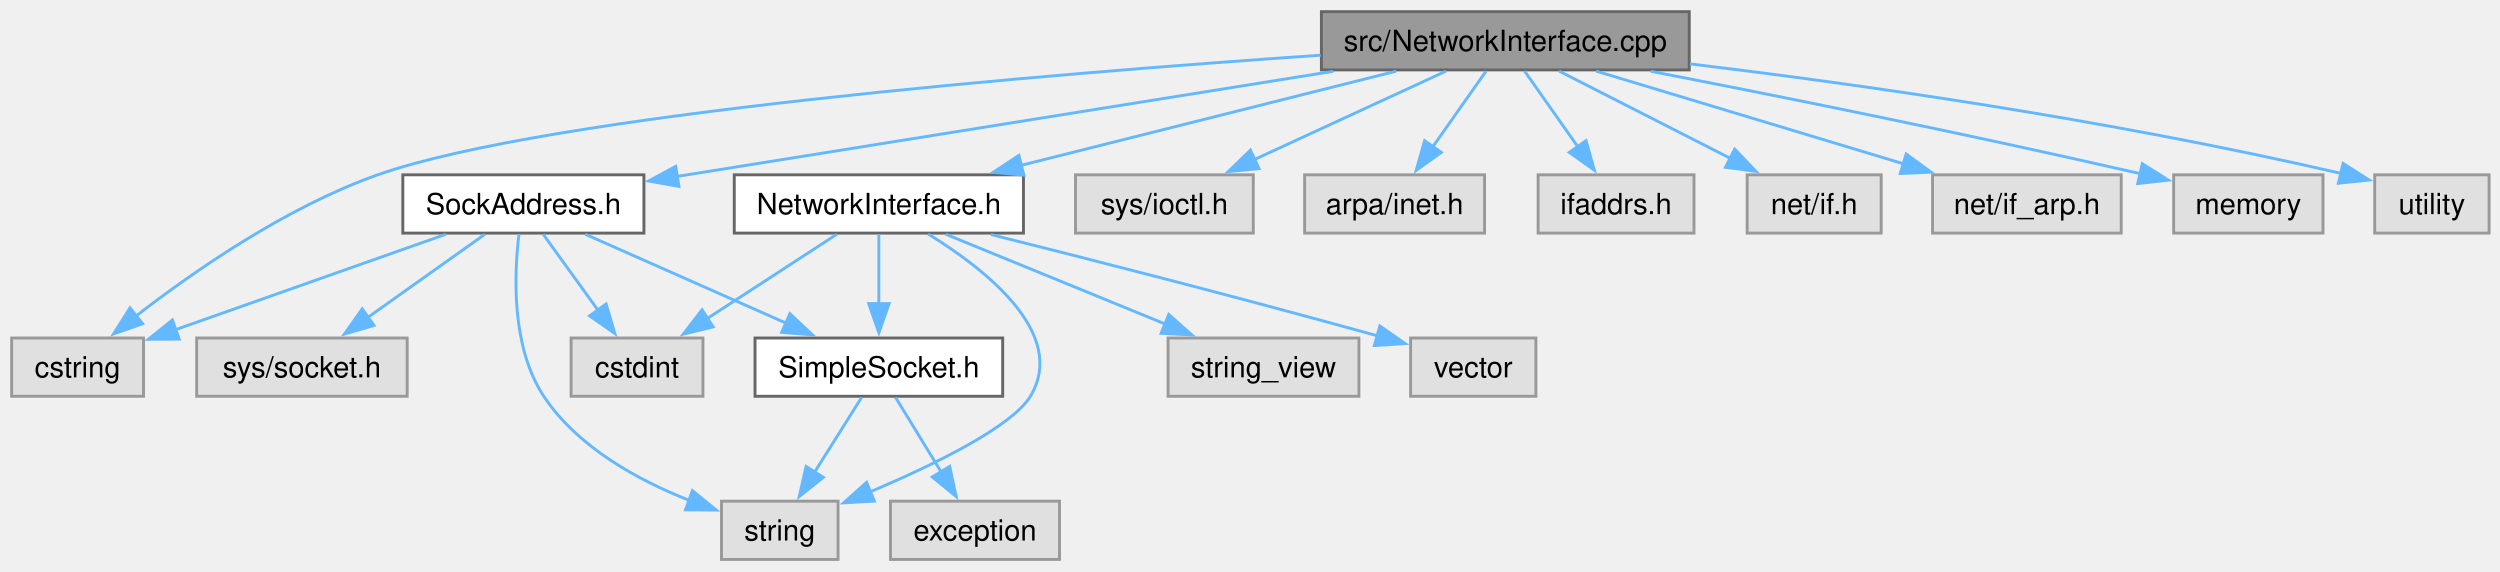
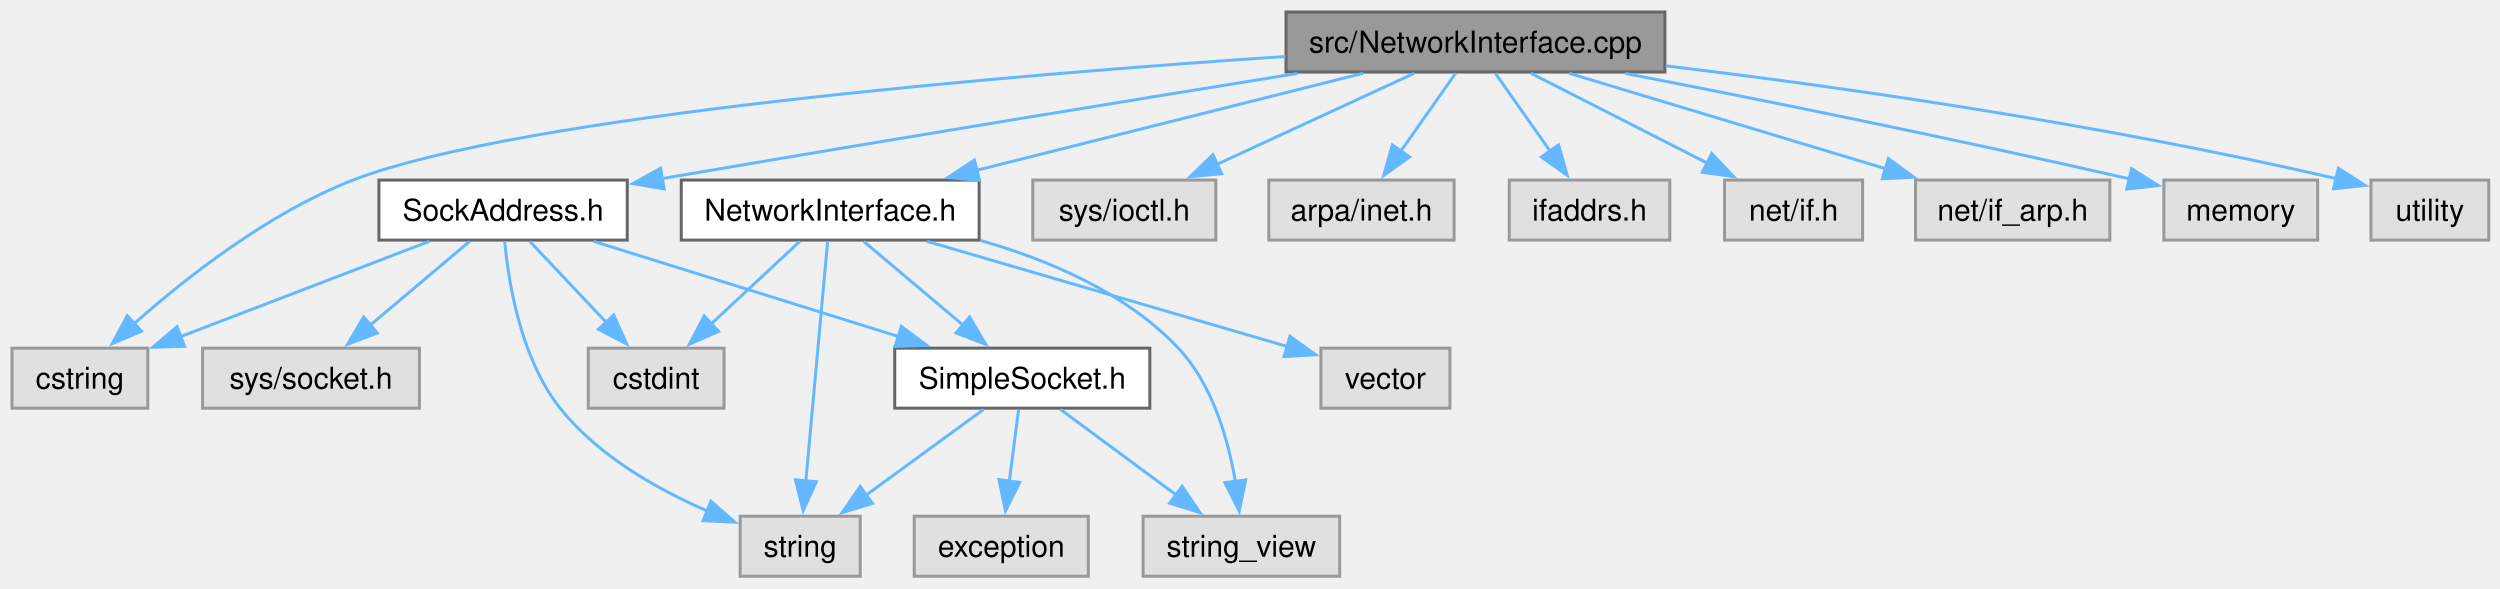
- <svg xmlns="http://www.w3.org/2000/svg" xmlns:xlink="http://www.w3.org/1999/xlink" width="858pt" height="196pt" viewBox="0.00 0.00 858.00 196.00">
+ <svg xmlns="http://www.w3.org/2000/svg" xmlns:xlink="http://www.w3.org/1999/xlink" width="833pt" height="196pt" viewBox="0.00 0.00 833.00 196.00">
  <g id="graph0" class="graph" transform="scale(1 1) rotate(0) translate(4 192)">
    <g id="Node000001" class="node">
      <g id="a_Node000001">
        <a xlink:title=" ">
-           <polygon fill="#999999" stroke="#666666" points="575.75,-188 449.5,-188 449.5,-168 575.75,-168 575.75,-188" />
-           <text xml:space="preserve" text-anchor="middle" x="512.62" y="-174.5" font-family="Helvetica,sans-Serif" font-size="10.00">src/NetworkInterface.cpp</text>
+           <polygon fill="#999999" stroke="#666666" points="550.75,-188 424.5,-188 424.5,-168 550.75,-168 550.75,-188" />
+           <text xml:space="preserve" text-anchor="middle" x="487.62" y="-174.5" font-family="Helvetica,sans-Serif" font-size="10.00">src/NetworkInterface.cpp</text>
        </a>
      </g>
    </g>
    <g id="Node000002" class="node">
      <g id="a_Node000002">
        <a xlink:href="NetworkInterface_8h.html" target="_top" xlink:title=" ">
-           <polygon fill="white" stroke="#666666" points="347.25,-132 248,-132 248,-112 347.25,-112 347.25,-132" />
-           <text xml:space="preserve" text-anchor="middle" x="297.62" y="-118.5" font-family="Helvetica,sans-Serif" font-size="10.00">NetworkInterface.h</text>
+           <polygon fill="white" stroke="#666666" points="322.25,-132 223,-132 223,-112 322.25,-112 322.25,-132" />
+           <text xml:space="preserve" text-anchor="middle" x="272.62" y="-118.5" font-family="Helvetica,sans-Serif" font-size="10.00">NetworkInterface.h</text>
        </a>
      </g>
    </g>
    <g id="edge1_Node000001_Node000002" class="edge">
      <g id="a_edge1_Node000001_Node000002">
        <a xlink:title=" ">
-           <path fill="none" stroke="#63b8ff" d="M475.17,-167.59C439.48,-158.63 385.53,-145.08 346.47,-135.27" />
-           <polygon fill="#63b8ff" stroke="#63b8ff" points="347.39,-131.89 336.84,-132.85 345.68,-138.68 347.39,-131.89" />
+           <path fill="none" stroke="#63b8ff" d="M450.17,-167.59C414.48,-158.63 360.53,-145.08 321.47,-135.27" />
+           <polygon fill="#63b8ff" stroke="#63b8ff" points="322.39,-131.89 311.84,-132.85 320.68,-138.68 322.39,-131.89" />
        </a>
      </g>
    </g>
    <g id="Node000009" class="node">
      <g id="a_Node000009">
        <a xlink:href="SockAddress_8h.html" target="_top" xlink:title=" ">
-           <polygon fill="white" stroke="#666666" points="217,-132 134.25,-132 134.25,-112 217,-112 217,-132" />
-           <text xml:space="preserve" text-anchor="middle" x="175.62" y="-118.5" font-family="Helvetica,sans-Serif" font-size="10.00">SockAddress.h</text>
-         </a>
-       </g>
-     </g>
-     <g id="edge9_Node000001_Node000009" class="edge">
-       <g id="a_edge9_Node000001_Node000009">
-         <a xlink:title=" ">
-           <path fill="none" stroke="#63b8ff" d="M453.54,-167.53C389.87,-157.33 289.49,-141.25 228.39,-131.46" />
-           <polygon fill="#63b8ff" stroke="#63b8ff" points="229.01,-128.01 218.58,-129.88 227.9,-134.92 229.01,-128.01" />
+           <polygon fill="white" stroke="#666666" points="205,-132 122.25,-132 122.25,-112 205,-112 205,-132" />
+           <text xml:space="preserve" text-anchor="middle" x="163.62" y="-118.5" font-family="Helvetica,sans-Serif" font-size="10.00">SockAddress.h</text>
+         </a>
+       </g>
+     </g>
+     <g id="edge10_Node000001_Node000009" class="edge">
+       <g id="a_edge10_Node000001_Node000009">
+         <a xlink:title=" ">
+           <path fill="none" stroke="#63b8ff" d="M428.25,-167.52C375.22,-158.99 295.1,-145.95 216.44,-132.47" />
+           <polygon fill="#63b8ff" stroke="#63b8ff" points="217.3,-129.06 206.85,-130.82 216.11,-135.96 217.3,-129.06" />
        </a>
      </g>
    </g>
    <g id="Node000010" class="node">
      <g id="a_Node000010">
        <a xlink:title=" ">
          <polygon fill="#e0e0e0" stroke="#999999" points="45.25,-76 0,-76 0,-56 45.25,-56 45.25,-76" />
          <text xml:space="preserve" text-anchor="middle" x="22.62" y="-62.5" font-family="Helvetica,sans-Serif" font-size="10.00">cstring</text>
        </a>
      </g>
    </g>
-     <g id="edge20_Node000001_Node000010" class="edge">
-       <g id="a_edge20_Node000001_Node000010">
-         <a xlink:title=" ">
-           <path fill="none" stroke="#63b8ff" d="M449.25,-173.06C355.25,-166.63 183.75,-152.52 125.62,-132 94.24,-120.92 62.51,-98.89 42.72,-83.57" />
-           <polygon fill="#63b8ff" stroke="#63b8ff" points="44.97,-80.88 34.96,-77.4 40.62,-86.36 44.97,-80.88" />
+     <g id="edge21_Node000001_Node000010" class="edge">
+       <g id="a_edge21_Node000001_Node000010">
+         <a xlink:title=" ">
+           <path fill="none" stroke="#63b8ff" d="M424.34,-173.19C332.92,-167.04 168.81,-153.4 113.62,-132 85.52,-121.1 58.04,-99.52 40.76,-84.21" />
+           <polygon fill="#63b8ff" stroke="#63b8ff" points="43.13,-81.64 33.39,-77.49 38.41,-86.81 43.13,-81.64" />
        </a>
      </g>
    </g>
    <g id="Node000012" class="node">
      <g id="a_Node000012">
        <a xlink:title=" ">
-           <polygon fill="#e0e0e0" stroke="#999999" points="426.12,-132 365.12,-132 365.12,-112 426.12,-112 426.12,-132" />
-           <text xml:space="preserve" text-anchor="middle" x="395.62" y="-118.5" font-family="Helvetica,sans-Serif" font-size="10.00">sys/ioctl.h</text>
-         </a>
-       </g>
-     </g>
-     <g id="edge15_Node000001_Node000012" class="edge">
-       <g id="a_edge15_Node000001_Node000012">
-         <a xlink:title=" ">
-           <path fill="none" stroke="#63b8ff" d="M492.25,-167.59C474.07,-159.21 447.2,-146.8 426.41,-137.21" />
-           <polygon fill="#63b8ff" stroke="#63b8ff" points="428.08,-134.13 417.54,-133.11 425.15,-140.48 428.08,-134.13" />
+           <polygon fill="#e0e0e0" stroke="#999999" points="401.12,-132 340.12,-132 340.12,-112 401.12,-112 401.12,-132" />
+           <text xml:space="preserve" text-anchor="middle" x="370.62" y="-118.5" font-family="Helvetica,sans-Serif" font-size="10.00">sys/ioctl.h</text>
+         </a>
+       </g>
+     </g>
+     <g id="edge16_Node000001_Node000012" class="edge">
+       <g id="a_edge16_Node000001_Node000012">
+         <a xlink:title=" ">
+           <path fill="none" stroke="#63b8ff" d="M467.25,-167.59C449.07,-159.21 422.2,-146.8 401.41,-137.21" />
+           <polygon fill="#63b8ff" stroke="#63b8ff" points="403.08,-134.13 392.54,-133.11 400.15,-140.48 403.08,-134.13" />
        </a>
      </g>
    </g>
    <g id="Node000013" class="node">
      <g id="a_Node000013">
        <a xlink:title=" ">
-           <polygon fill="#e0e0e0" stroke="#999999" points="505.5,-132 443.75,-132 443.75,-112 505.5,-112 505.5,-132" />
-           <text xml:space="preserve" text-anchor="middle" x="474.62" y="-118.5" font-family="Helvetica,sans-Serif" font-size="10.00">arpa/inet.h</text>
-         </a>
-       </g>
-     </g>
-     <g id="edge16_Node000001_Node000013" class="edge">
-       <g id="a_edge16_Node000001_Node000013">
-         <a xlink:title=" ">
-           <path fill="none" stroke="#63b8ff" d="M506.01,-167.59C500.94,-160.39 493.79,-150.23 487.6,-141.43" />
-           <polygon fill="#63b8ff" stroke="#63b8ff" points="490.66,-139.7 482.04,-133.54 484.93,-143.73 490.66,-139.7" />
+           <polygon fill="#e0e0e0" stroke="#999999" points="480.5,-132 418.75,-132 418.75,-112 480.5,-112 480.5,-132" />
+           <text xml:space="preserve" text-anchor="middle" x="449.62" y="-118.5" font-family="Helvetica,sans-Serif" font-size="10.00">arpa/inet.h</text>
+         </a>
+       </g>
+     </g>
+     <g id="edge17_Node000001_Node000013" class="edge">
+       <g id="a_edge17_Node000001_Node000013">
+         <a xlink:title=" ">
+           <path fill="none" stroke="#63b8ff" d="M481.01,-167.59C475.94,-160.39 468.79,-150.23 462.6,-141.43" />
+           <polygon fill="#63b8ff" stroke="#63b8ff" points="465.66,-139.7 457.04,-133.54 459.93,-143.73 465.66,-139.7" />
        </a>
      </g>
    </g>
    <g id="Node000014" class="node">
      <g id="a_Node000014">
        <a xlink:title=" ">
-           <polygon fill="#e0e0e0" stroke="#999999" points="577.38,-132 523.88,-132 523.88,-112 577.38,-112 577.38,-132" />
-           <text xml:space="preserve" text-anchor="middle" x="550.62" y="-118.5" font-family="Helvetica,sans-Serif" font-size="10.00">ifaddrs.h</text>
-         </a>
-       </g>
-     </g>
-     <g id="edge17_Node000001_Node000014" class="edge">
-       <g id="a_edge17_Node000001_Node000014">
-         <a xlink:title=" ">
-           <path fill="none" stroke="#63b8ff" d="M519.24,-167.59C524.31,-160.39 531.46,-150.23 537.65,-141.43" />
-           <polygon fill="#63b8ff" stroke="#63b8ff" points="540.32,-143.73 543.21,-133.54 534.59,-139.7 540.32,-143.73" />
+           <polygon fill="#e0e0e0" stroke="#999999" points="552.38,-132 498.88,-132 498.88,-112 552.38,-112 552.38,-132" />
+           <text xml:space="preserve" text-anchor="middle" x="525.62" y="-118.5" font-family="Helvetica,sans-Serif" font-size="10.00">ifaddrs.h</text>
+         </a>
+       </g>
+     </g>
+     <g id="edge18_Node000001_Node000014" class="edge">
+       <g id="a_edge18_Node000001_Node000014">
+         <a xlink:title=" ">
+           <path fill="none" stroke="#63b8ff" d="M494.24,-167.59C499.31,-160.39 506.46,-150.23 512.65,-141.43" />
+           <polygon fill="#63b8ff" stroke="#63b8ff" points="515.32,-143.73 518.21,-133.54 509.59,-139.7 515.32,-143.73" />
        </a>
      </g>
    </g>
    <g id="Node000015" class="node">
      <g id="a_Node000015">
        <a xlink:title=" ">
-           <polygon fill="#e0e0e0" stroke="#999999" points="641.62,-132 595.62,-132 595.62,-112 641.62,-112 641.62,-132" />
-           <text xml:space="preserve" text-anchor="middle" x="618.62" y="-118.5" font-family="Helvetica,sans-Serif" font-size="10.00">net/if.h</text>
-         </a>
-       </g>
-     </g>
-     <g id="edge18_Node000001_Node000015" class="edge">
-       <g id="a_edge18_Node000001_Node000015">
-         <a xlink:title=" ">
-           <path fill="none" stroke="#63b8ff" d="M531.09,-167.59C547.33,-159.32 571.23,-147.14 589.96,-137.6" />
-           <polygon fill="#63b8ff" stroke="#63b8ff" points="591.35,-140.82 598.67,-133.17 588.17,-134.59 591.35,-140.82" />
+           <polygon fill="#e0e0e0" stroke="#999999" points="616.62,-132 570.62,-132 570.62,-112 616.62,-112 616.62,-132" />
+           <text xml:space="preserve" text-anchor="middle" x="593.62" y="-118.5" font-family="Helvetica,sans-Serif" font-size="10.00">net/if.h</text>
+         </a>
+       </g>
+     </g>
+     <g id="edge19_Node000001_Node000015" class="edge">
+       <g id="a_edge19_Node000001_Node000015">
+         <a xlink:title=" ">
+           <path fill="none" stroke="#63b8ff" d="M506.09,-167.59C522.33,-159.32 546.23,-147.14 564.96,-137.6" />
+           <polygon fill="#63b8ff" stroke="#63b8ff" points="566.35,-140.82 573.67,-133.17 563.17,-134.59 566.35,-140.82" />
        </a>
      </g>
    </g>
    <g id="Node000016" class="node">
      <g id="a_Node000016">
        <a xlink:title=" ">
-           <polygon fill="#e0e0e0" stroke="#999999" points="724,-132 659.25,-132 659.25,-112 724,-112 724,-132" />
-           <text xml:space="preserve" text-anchor="middle" x="691.62" y="-118.5" font-family="Helvetica,sans-Serif" font-size="10.00">net/if_arp.h</text>
-         </a>
-       </g>
-     </g>
-     <g id="edge19_Node000001_Node000016" class="edge">
-       <g id="a_edge19_Node000001_Node000016">
-         <a xlink:title=" ">
-           <path fill="none" stroke="#63b8ff" d="M543.8,-167.59C573.01,-158.78 616.9,-145.54 649.28,-135.78" />
-           <polygon fill="#63b8ff" stroke="#63b8ff" points="650.19,-139.16 658.75,-132.92 648.17,-132.45 650.19,-139.16" />
+           <polygon fill="#e0e0e0" stroke="#999999" points="699,-132 634.25,-132 634.25,-112 699,-112 699,-132" />
+           <text xml:space="preserve" text-anchor="middle" x="666.62" y="-118.5" font-family="Helvetica,sans-Serif" font-size="10.00">net/if_arp.h</text>
+         </a>
+       </g>
+     </g>
+     <g id="edge20_Node000001_Node000016" class="edge">
+       <g id="a_edge20_Node000001_Node000016">
+         <a xlink:title=" ">
+           <path fill="none" stroke="#63b8ff" d="M518.8,-167.59C548.01,-158.78 591.9,-145.54 624.28,-135.78" />
+           <polygon fill="#63b8ff" stroke="#63b8ff" points="625.19,-139.16 633.75,-132.92 623.17,-132.45 625.19,-139.16" />
        </a>
      </g>
    </g>
    <g id="Node000017" class="node">
      <g id="a_Node000017">
        <a xlink:title=" ">
-           <polygon fill="#e0e0e0" stroke="#999999" points="793.25,-132 742,-132 742,-112 793.25,-112 793.25,-132" />
-           <text xml:space="preserve" text-anchor="middle" x="767.62" y="-118.5" font-family="Helvetica,sans-Serif" font-size="10.00">memory</text>
-         </a>
-       </g>
-     </g>
-     <g id="edge21_Node000001_Node000017" class="edge">
-       <g id="a_edge21_Node000001_Node000017">
-         <a xlink:title=" ">
-           <path fill="none" stroke="#63b8ff" d="M562.58,-167.52C604.83,-159.34 667.22,-146.87 730.65,-132.37" />
-           <polygon fill="#63b8ff" stroke="#63b8ff" points="731.23,-135.82 740.19,-130.17 729.66,-129 731.23,-135.82" />
+           <polygon fill="#e0e0e0" stroke="#999999" points="768.25,-132 717,-132 717,-112 768.25,-112 768.25,-132" />
+           <text xml:space="preserve" text-anchor="middle" x="742.62" y="-118.5" font-family="Helvetica,sans-Serif" font-size="10.00">memory</text>
+         </a>
+       </g>
+     </g>
+     <g id="edge22_Node000001_Node000017" class="edge">
+       <g id="a_edge22_Node000001_Node000017">
+         <a xlink:title=" ">
+           <path fill="none" stroke="#63b8ff" d="M537.58,-167.52C579.83,-159.34 642.22,-146.87 705.65,-132.37" />
+           <polygon fill="#63b8ff" stroke="#63b8ff" points="706.23,-135.82 715.19,-130.17 704.66,-129 706.23,-135.82" />
        </a>
      </g>
    </g>
    <g id="Node000018" class="node">
      <g id="a_Node000018">
        <a xlink:title=" ">
-           <polygon fill="#e0e0e0" stroke="#999999" points="850.25,-132 811,-132 811,-112 850.25,-112 850.25,-132" />
-           <text xml:space="preserve" text-anchor="middle" x="830.62" y="-118.5" font-family="Helvetica,sans-Serif" font-size="10.00">utility</text>
-         </a>
-       </g>
-     </g>
-     <g id="edge22_Node000001_Node000018" class="edge">
-       <g id="a_edge22_Node000001_Node000018">
-         <a xlink:title=" ">
-           <path fill="none" stroke="#63b8ff" d="M575.97,-170.08C632.55,-163.24 717.82,-151.33 799.56,-132.46" />
-           <polygon fill="#63b8ff" stroke="#63b8ff" points="800.14,-135.92 809.07,-130.22 798.53,-129.1 800.14,-135.92" />
+           <polygon fill="#e0e0e0" stroke="#999999" points="825.25,-132 786,-132 786,-112 825.25,-112 825.25,-132" />
+           <text xml:space="preserve" text-anchor="middle" x="805.62" y="-118.5" font-family="Helvetica,sans-Serif" font-size="10.00">utility</text>
+         </a>
+       </g>
+     </g>
+     <g id="edge23_Node000001_Node000018" class="edge">
+       <g id="a_edge23_Node000001_Node000018">
+         <a xlink:title=" ">
+           <path fill="none" stroke="#63b8ff" d="M550.97,-170.08C607.55,-163.24 692.82,-151.33 774.56,-132.46" />
+           <polygon fill="#63b8ff" stroke="#63b8ff" points="775.14,-135.92 784.07,-130.22 773.53,-129.1 775.14,-135.92" />
        </a>
      </g>
    </g>
    <g id="Node000003" class="node">
      <g id="a_Node000003">
        <a xlink:href="SimpleSocket_8h.html" target="_top" xlink:title=" ">
-           <polygon fill="white" stroke="#666666" points="340.12,-76 255.12,-76 255.12,-56 340.12,-56 340.12,-76" />
-           <text xml:space="preserve" text-anchor="middle" x="297.62" y="-62.5" font-family="Helvetica,sans-Serif" font-size="10.00">SimpleSocket.h</text>
+           <polygon fill="white" stroke="#666666" points="379.12,-76 294.12,-76 294.12,-56 379.12,-56 379.12,-76" />
+           <text xml:space="preserve" text-anchor="middle" x="336.62" y="-62.5" font-family="Helvetica,sans-Serif" font-size="10.00">SimpleSocket.h</text>
        </a>
      </g>
    </g>
    <g id="edge2_Node000002_Node000003" class="edge">
      <g id="a_edge2_Node000002_Node000003">
        <a xlink:title=" ">
-           <path fill="none" stroke="#63b8ff" d="M297.62,-111.59C297.62,-105.01 297.62,-95.96 297.62,-87.73" />
-           <polygon fill="#63b8ff" stroke="#63b8ff" points="301.13,-87.81 297.63,-77.81 294.13,-87.81 301.13,-87.81" />
+           <path fill="none" stroke="#63b8ff" d="M283.77,-111.59C292.95,-103.85 306.18,-92.69 317.11,-83.47" />
+           <polygon fill="#63b8ff" stroke="#63b8ff" points="319.06,-86.4 324.45,-77.27 314.55,-81.05 319.06,-86.4" />
        </a>
      </g>
    </g>
    <g id="Node000004" class="node">
      <g id="a_Node000004">
        <a xlink:title=" ">
-           <polygon fill="#e0e0e0" stroke="#999999" points="283.62,-20 243.62,-20 243.62,0 283.62,0 283.62,-20" />
-           <text xml:space="preserve" text-anchor="middle" x="263.62" y="-6.5" font-family="Helvetica,sans-Serif" font-size="10.00">string</text>
-         </a>
-       </g>
-     </g>
-     <g id="edge5_Node000002_Node000004" class="edge">
-       <g id="a_edge5_Node000002_Node000004">
-         <a xlink:title=" ">
-           <path fill="none" stroke="#63b8ff" d="M314.56,-111.68C334.27,-99.55 362.57,-77.39 349.62,-56 343.32,-45.58 316.71,-32.58 294.73,-23.23" />
-           <polygon fill="#63b8ff" stroke="#63b8ff" points="296.09,-20.01 285.52,-19.42 293.42,-26.47 296.09,-20.01" />
+           <polygon fill="#e0e0e0" stroke="#999999" points="282.62,-20 242.62,-20 242.62,0 282.62,0 282.62,-20" />
+           <text xml:space="preserve" text-anchor="middle" x="262.62" y="-6.5" font-family="Helvetica,sans-Serif" font-size="10.00">string</text>
+         </a>
+       </g>
+     </g>
+     <g id="edge6_Node000002_Node000004" class="edge">
+       <g id="a_edge6_Node000002_Node000004">
+         <a xlink:title=" ">
+           <path fill="none" stroke="#63b8ff" d="M271.77,-111.62C270.17,-94.01 266.68,-55.59 264.5,-31.65" />
+           <polygon fill="#63b8ff" stroke="#63b8ff" points="268,-31.5 263.61,-21.86 261.03,-32.14 268,-31.5" />
+         </a>
+       </g>
+     </g>
+     <g id="Node000005" class="node">
+       <g id="a_Node000005">
+         <a xlink:title=" ">
+           <polygon fill="#e0e0e0" stroke="#999999" points="442.38,-20 376.88,-20 376.88,0 442.38,0 442.38,-20" />
+           <text xml:space="preserve" text-anchor="middle" x="409.62" y="-6.5" font-family="Helvetica,sans-Serif" font-size="10.00">string_view</text>
+         </a>
+       </g>
+     </g>
+     <g id="edge7_Node000002_Node000005" class="edge">
+       <g id="a_edge7_Node000002_Node000005">
+         <a xlink:title=" ">
+           <path fill="none" stroke="#63b8ff" d="M322.74,-111.86C345.56,-105.36 371.28,-94.38 388.62,-76 400.08,-63.86 405.29,-45.42 407.66,-31.28" />
+           <polygon fill="#63b8ff" stroke="#63b8ff" points="411.08,-32.09 408.89,-21.72 404.14,-31.19 411.08,-32.09" />
+         </a>
+       </g>
+     </g>
+     <g id="Node000007" class="node">
+       <g id="a_Node000007">
+         <a xlink:title=" ">
+           <polygon fill="#e0e0e0" stroke="#999999" points="479.12,-76 436.12,-76 436.12,-56 479.12,-56 479.12,-76" />
+           <text xml:space="preserve" text-anchor="middle" x="457.62" y="-62.5" font-family="Helvetica,sans-Serif" font-size="10.00">vector</text>
+         </a>
+       </g>
+     </g>
+     <g id="edge8_Node000002_Node000007" class="edge">
+       <g id="a_edge8_Node000002_Node000007">
+         <a xlink:title=" ">
+           <path fill="none" stroke="#63b8ff" d="M304.85,-111.59C338.61,-101.74 391.35,-86.35 425.19,-76.47" />
+           <polygon fill="#63b8ff" stroke="#63b8ff" points="425.82,-79.93 434.43,-73.77 423.85,-73.21 425.82,-79.93" />
+         </a>
+       </g>
+     </g>
+     <g id="Node000008" class="node">
+       <g id="a_Node000008">
+         <a xlink:title=" ">
+           <polygon fill="#e0e0e0" stroke="#999999" points="237.25,-76 192,-76 192,-56 237.25,-56 237.25,-76" />
+           <text xml:space="preserve" text-anchor="middle" x="214.62" y="-62.5" font-family="Helvetica,sans-Serif" font-size="10.00">cstdint</text>
+         </a>
+       </g>
+     </g>
+     <g id="edge9_Node000002_Node000008" class="edge">
+       <g id="a_edge9_Node000002_Node000008">
+         <a xlink:title=" ">
+           <path fill="none" stroke="#63b8ff" d="M262.52,-111.59C254.37,-104.01 242.69,-93.13 232.91,-84.02" />
+           <polygon fill="#63b8ff" stroke="#63b8ff" points="235.42,-81.58 225.72,-77.33 230.65,-86.71 235.42,-81.58" />
+         </a>
+       </g>
+     </g>
+     <g id="edge3_Node000003_Node000004" class="edge">
+       <g id="a_edge3_Node000003_Node000004">
+         <a xlink:title=" ">
+           <path fill="none" stroke="#63b8ff" d="M323.74,-55.59C312.91,-47.7 297.21,-36.24 284.44,-26.92" />
+           <polygon fill="#63b8ff" stroke="#63b8ff" points="286.73,-24.26 276.59,-21.19 282.6,-29.91 286.73,-24.26" />
+         </a>
+       </g>
+     </g>
+     <g id="edge4_Node000003_Node000005" class="edge">
+       <g id="a_edge4_Node000003_Node000005">
+         <a xlink:title=" ">
+           <path fill="none" stroke="#63b8ff" d="M349.34,-55.59C360.02,-47.7 375.5,-36.24 388.11,-26.92" />
+           <polygon fill="#63b8ff" stroke="#63b8ff" points="389.88,-29.96 395.84,-21.2 385.72,-24.33 389.88,-29.96" />
        </a>
      </g>
    </g>
    <g id="Node000006" class="node">
      <g id="a_Node000006">
        <a xlink:title=" ">
-           <polygon fill="#e0e0e0" stroke="#999999" points="462.38,-76 396.88,-76 396.88,-56 462.38,-56 462.38,-76" />
-           <text xml:space="preserve" text-anchor="middle" x="429.62" y="-62.5" font-family="Helvetica,sans-Serif" font-size="10.00">string_view</text>
-         </a>
-       </g>
-     </g>
-     <g id="edge6_Node000002_Node000006" class="edge">
-       <g id="a_edge6_Node000002_Node000006">
-         <a xlink:title=" ">
-           <path fill="none" stroke="#63b8ff" d="M320.62,-111.59C341.41,-103.09 372.28,-90.46 395.86,-80.81" />
-           <polygon fill="#63b8ff" stroke="#63b8ff" points="397.12,-84.08 405.05,-77.05 394.47,-77.6 397.12,-84.08" />
-         </a>
-       </g>
-     </g>
-     <g id="Node000007" class="node">
-       <g id="a_Node000007">
-         <a xlink:title=" ">
-           <polygon fill="#e0e0e0" stroke="#999999" points="523.12,-76 480.12,-76 480.12,-56 523.12,-56 523.12,-76" />
-           <text xml:space="preserve" text-anchor="middle" x="501.62" y="-62.5" font-family="Helvetica,sans-Serif" font-size="10.00">vector</text>
-         </a>
-       </g>
-     </g>
-     <g id="edge7_Node000002_Node000007" class="edge">
-       <g id="a_edge7_Node000002_Node000007">
-         <a xlink:title=" ">
-           <path fill="none" stroke="#63b8ff" d="M336.1,-111.5C369.08,-103.26 418.13,-90.76 468.85,-76.71" />
-           <polygon fill="#63b8ff" stroke="#63b8ff" points="469.55,-80.15 478.24,-74.09 467.67,-73.4 469.55,-80.15" />
-         </a>
-       </g>
-     </g>
-     <g id="Node000008" class="node">
-       <g id="a_Node000008">
-         <a xlink:title=" ">
-           <polygon fill="#e0e0e0" stroke="#999999" points="237.25,-76 192,-76 192,-56 237.25,-56 237.25,-76" />
-           <text xml:space="preserve" text-anchor="middle" x="214.62" y="-62.5" font-family="Helvetica,sans-Serif" font-size="10.00">cstdint</text>
-         </a>
-       </g>
-     </g>
-     <g id="edge8_Node000002_Node000008" class="edge">
-       <g id="a_edge8_Node000002_Node000008">
-         <a xlink:title=" ">
-           <path fill="none" stroke="#63b8ff" d="M283.17,-111.59C270.87,-103.59 252.95,-91.93 238.52,-82.54" />
-           <polygon fill="#63b8ff" stroke="#63b8ff" points="240.75,-79.82 230.46,-77.3 236.94,-85.69 240.75,-79.82" />
-         </a>
-       </g>
-     </g>
-     <g id="edge3_Node000003_Node000004" class="edge">
-       <g id="a_edge3_Node000003_Node000004">
-         <a xlink:title=" ">
-           <path fill="none" stroke="#63b8ff" d="M291.7,-55.59C287.27,-48.55 281.05,-38.67 275.59,-30" />
-           <polygon fill="#63b8ff" stroke="#63b8ff" points="278.58,-28.18 270.29,-21.58 272.65,-31.91 278.58,-28.18" />
-         </a>
-       </g>
-     </g>
-     <g id="Node000005" class="node">
-       <g id="a_Node000005">
-         <a xlink:title=" ">
-           <polygon fill="#e0e0e0" stroke="#999999" points="359.62,-20 301.62,-20 301.62,0 359.62,0 359.62,-20" />
-           <text xml:space="preserve" text-anchor="middle" x="330.62" y="-6.5" font-family="Helvetica,sans-Serif" font-size="10.00">exception</text>
-         </a>
-       </g>
-     </g>
-     <g id="edge4_Node000003_Node000005" class="edge">
-       <g id="a_edge4_Node000003_Node000005">
-         <a xlink:title=" ">
-           <path fill="none" stroke="#63b8ff" d="M303.37,-55.59C307.68,-48.55 313.72,-38.67 319.01,-30" />
-           <polygon fill="#63b8ff" stroke="#63b8ff" points="321.93,-31.95 324.15,-21.59 315.95,-28.3 321.93,-31.95" />
-         </a>
-       </g>
-     </g>
-     <g id="edge10_Node000009_Node000003" class="edge">
-       <g id="a_edge10_Node000009_Node000003">
-         <a xlink:title=" ">
-           <path fill="none" stroke="#63b8ff" d="M196.88,-111.59C215.91,-103.17 244.1,-90.69 265.83,-81.07" />
-           <polygon fill="#63b8ff" stroke="#63b8ff" points="267.1,-84.34 274.82,-77.09 264.26,-77.94 267.1,-84.34" />
-         </a>
-       </g>
-     </g>
-     <g id="edge13_Node000009_Node000004" class="edge">
-       <g id="a_edge13_Node000009_Node000004">
-         <a xlink:title=" ">
-           <path fill="none" stroke="#63b8ff" d="M174.12,-111.72C172.46,-98.24 171.34,-73.03 182.62,-56 194.2,-38.54 214.96,-27.2 232.56,-20.27" />
-           <polygon fill="#63b8ff" stroke="#63b8ff" points="233.63,-23.61 241.85,-16.93 231.26,-17.02 233.63,-23.61" />
-         </a>
-       </g>
-     </g>
-     <g id="edge11_Node000009_Node000008" class="edge">
-       <g id="a_edge11_Node000009_Node000008">
-         <a xlink:title=" ">
-           <path fill="none" stroke="#63b8ff" d="M182.42,-111.59C187.62,-104.39 194.96,-94.23 201.31,-85.43" />
-           <polygon fill="#63b8ff" stroke="#63b8ff" points="204.01,-87.68 207.02,-77.53 198.33,-83.58 204.01,-87.68" />
-         </a>
-       </g>
-     </g>
-     <g id="edge12_Node000009_Node000010" class="edge">
-       <g id="a_edge12_Node000009_Node000010">
-         <a xlink:title=" ">
-           <path fill="none" stroke="#63b8ff" d="M148.97,-111.59C123.24,-102.51 84.17,-88.72 56.3,-78.88" />
-           <polygon fill="#63b8ff" stroke="#63b8ff" points="57.5,-75.6 46.91,-75.57 55.17,-82.2 57.5,-75.6" />
+           <polygon fill="#e0e0e0" stroke="#999999" points="358.62,-20 300.62,-20 300.62,0 358.62,0 358.62,-20" />
+           <text xml:space="preserve" text-anchor="middle" x="329.62" y="-6.5" font-family="Helvetica,sans-Serif" font-size="10.00">exception</text>
+         </a>
+       </g>
+     </g>
+     <g id="edge5_Node000003_Node000006" class="edge">
+       <g id="a_edge5_Node000003_Node000006">
+         <a xlink:title=" ">
+           <path fill="none" stroke="#63b8ff" d="M335.41,-55.59C334.54,-48.93 333.35,-39.75 332.27,-31.44" />
+           <polygon fill="#63b8ff" stroke="#63b8ff" points="335.78,-31.27 331.02,-21.8 328.84,-32.17 335.78,-31.27" />
+         </a>
+       </g>
+     </g>
+     <g id="edge11_Node000009_Node000003" class="edge">
+       <g id="a_edge11_Node000009_Node000003">
+         <a xlink:title=" ">
+           <path fill="none" stroke="#63b8ff" d="M193.76,-111.59C221.87,-102.82 264.04,-89.66 295.28,-79.9" />
+           <polygon fill="#63b8ff" stroke="#63b8ff" points="296.31,-83.25 304.81,-76.93 294.22,-76.57 296.31,-83.25" />
+         </a>
+       </g>
+     </g>
+     <g id="edge14_Node000009_Node000004" class="edge">
+       <g id="a_edge14_Node000009_Node000004">
+         <a xlink:title=" ">
+           <path fill="none" stroke="#63b8ff" d="M164.17,-111.6C165.42,-97.97 169.46,-72.57 182.62,-56 195.23,-40.14 215.05,-28.93 231.81,-21.67" />
+           <polygon fill="#63b8ff" stroke="#63b8ff" points="232.89,-25 240.86,-18.02 230.28,-18.51 232.89,-25" />
+         </a>
+       </g>
+     </g>
+     <g id="edge12_Node000009_Node000008" class="edge">
+       <g id="a_edge12_Node000009_Node000008">
+         <a xlink:title=" ">
+           <path fill="none" stroke="#63b8ff" d="M172.51,-111.59C179.53,-104.16 189.53,-93.58 198.02,-84.58" />
+           <polygon fill="#63b8ff" stroke="#63b8ff" points="200.48,-87.07 204.8,-77.4 195.39,-82.27 200.48,-87.07" />
+         </a>
+       </g>
+     </g>
+     <g id="edge13_Node000009_Node000010" class="edge">
+       <g id="a_edge13_Node000009_Node000010">
+         <a xlink:title=" ">
+           <path fill="none" stroke="#63b8ff" d="M139.06,-111.59C116.11,-102.8 81.64,-89.6 56.16,-79.84" />
+           <polygon fill="#63b8ff" stroke="#63b8ff" points="57.51,-76.61 46.92,-76.3 55,-83.15 57.51,-76.61" />
        </a>
      </g>
    </g>
    <g id="Node000011" class="node">
      <g id="a_Node000011">
        <a xlink:title=" ">
          <polygon fill="#e0e0e0" stroke="#999999" points="135.75,-76 63.5,-76 63.5,-56 135.75,-56 135.75,-76" />
          <text xml:space="preserve" text-anchor="middle" x="99.62" y="-62.5" font-family="Helvetica,sans-Serif" font-size="10.00">sys/socket.h</text>
        </a>
      </g>
    </g>
-     <g id="edge14_Node000009_Node000011" class="edge">
-       <g id="a_edge14_Node000009_Node000011">
-         <a xlink:title=" ">
-           <path fill="none" stroke="#63b8ff" d="M162.39,-111.59C151.34,-103.74 135.34,-92.38 122.27,-83.09" />
-           <polygon fill="#63b8ff" stroke="#63b8ff" points="124.38,-80.3 114.2,-77.36 120.32,-86 124.38,-80.3" />
+     <g id="edge15_Node000009_Node000011" class="edge">
+       <g id="a_edge15_Node000009_Node000011">
+         <a xlink:title=" ">
+           <path fill="none" stroke="#63b8ff" d="M152.48,-111.59C143.3,-103.85 130.07,-92.69 119.14,-83.47" />
+           <polygon fill="#63b8ff" stroke="#63b8ff" points="121.7,-81.05 111.8,-77.27 117.19,-86.4 121.7,-81.05" />
        </a>
      </g>
    </g>
  </g>
</svg>
